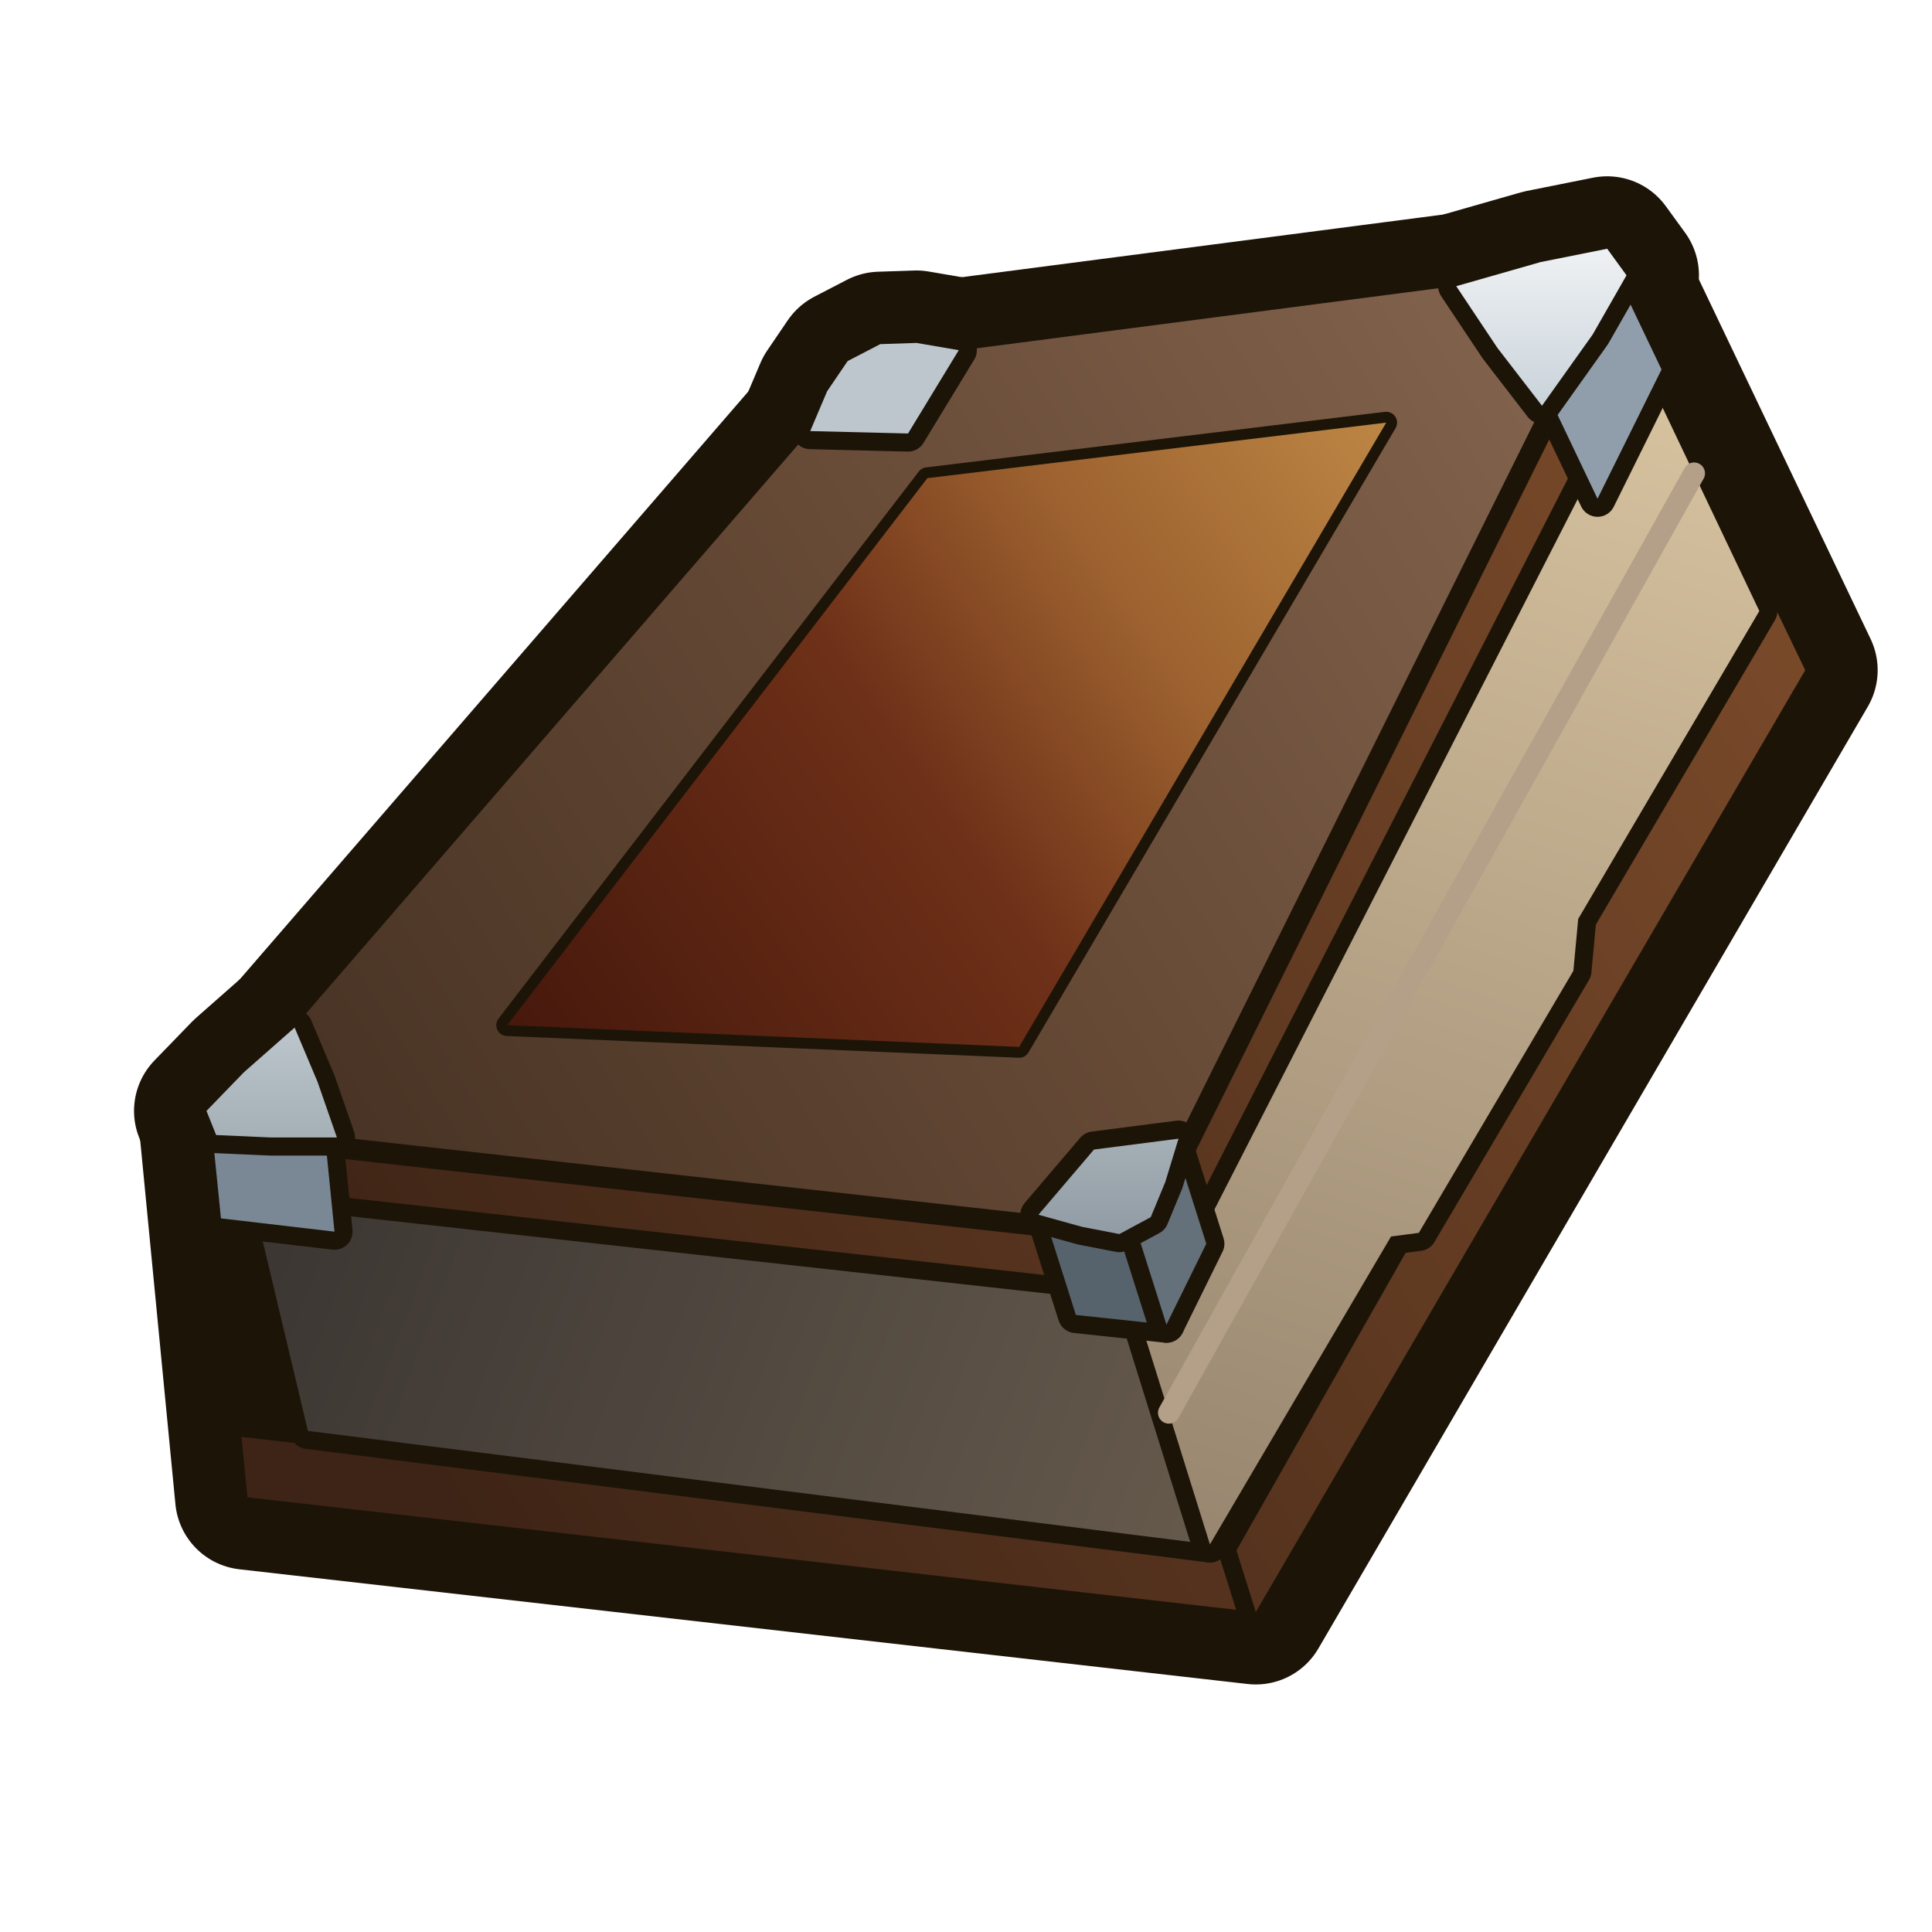
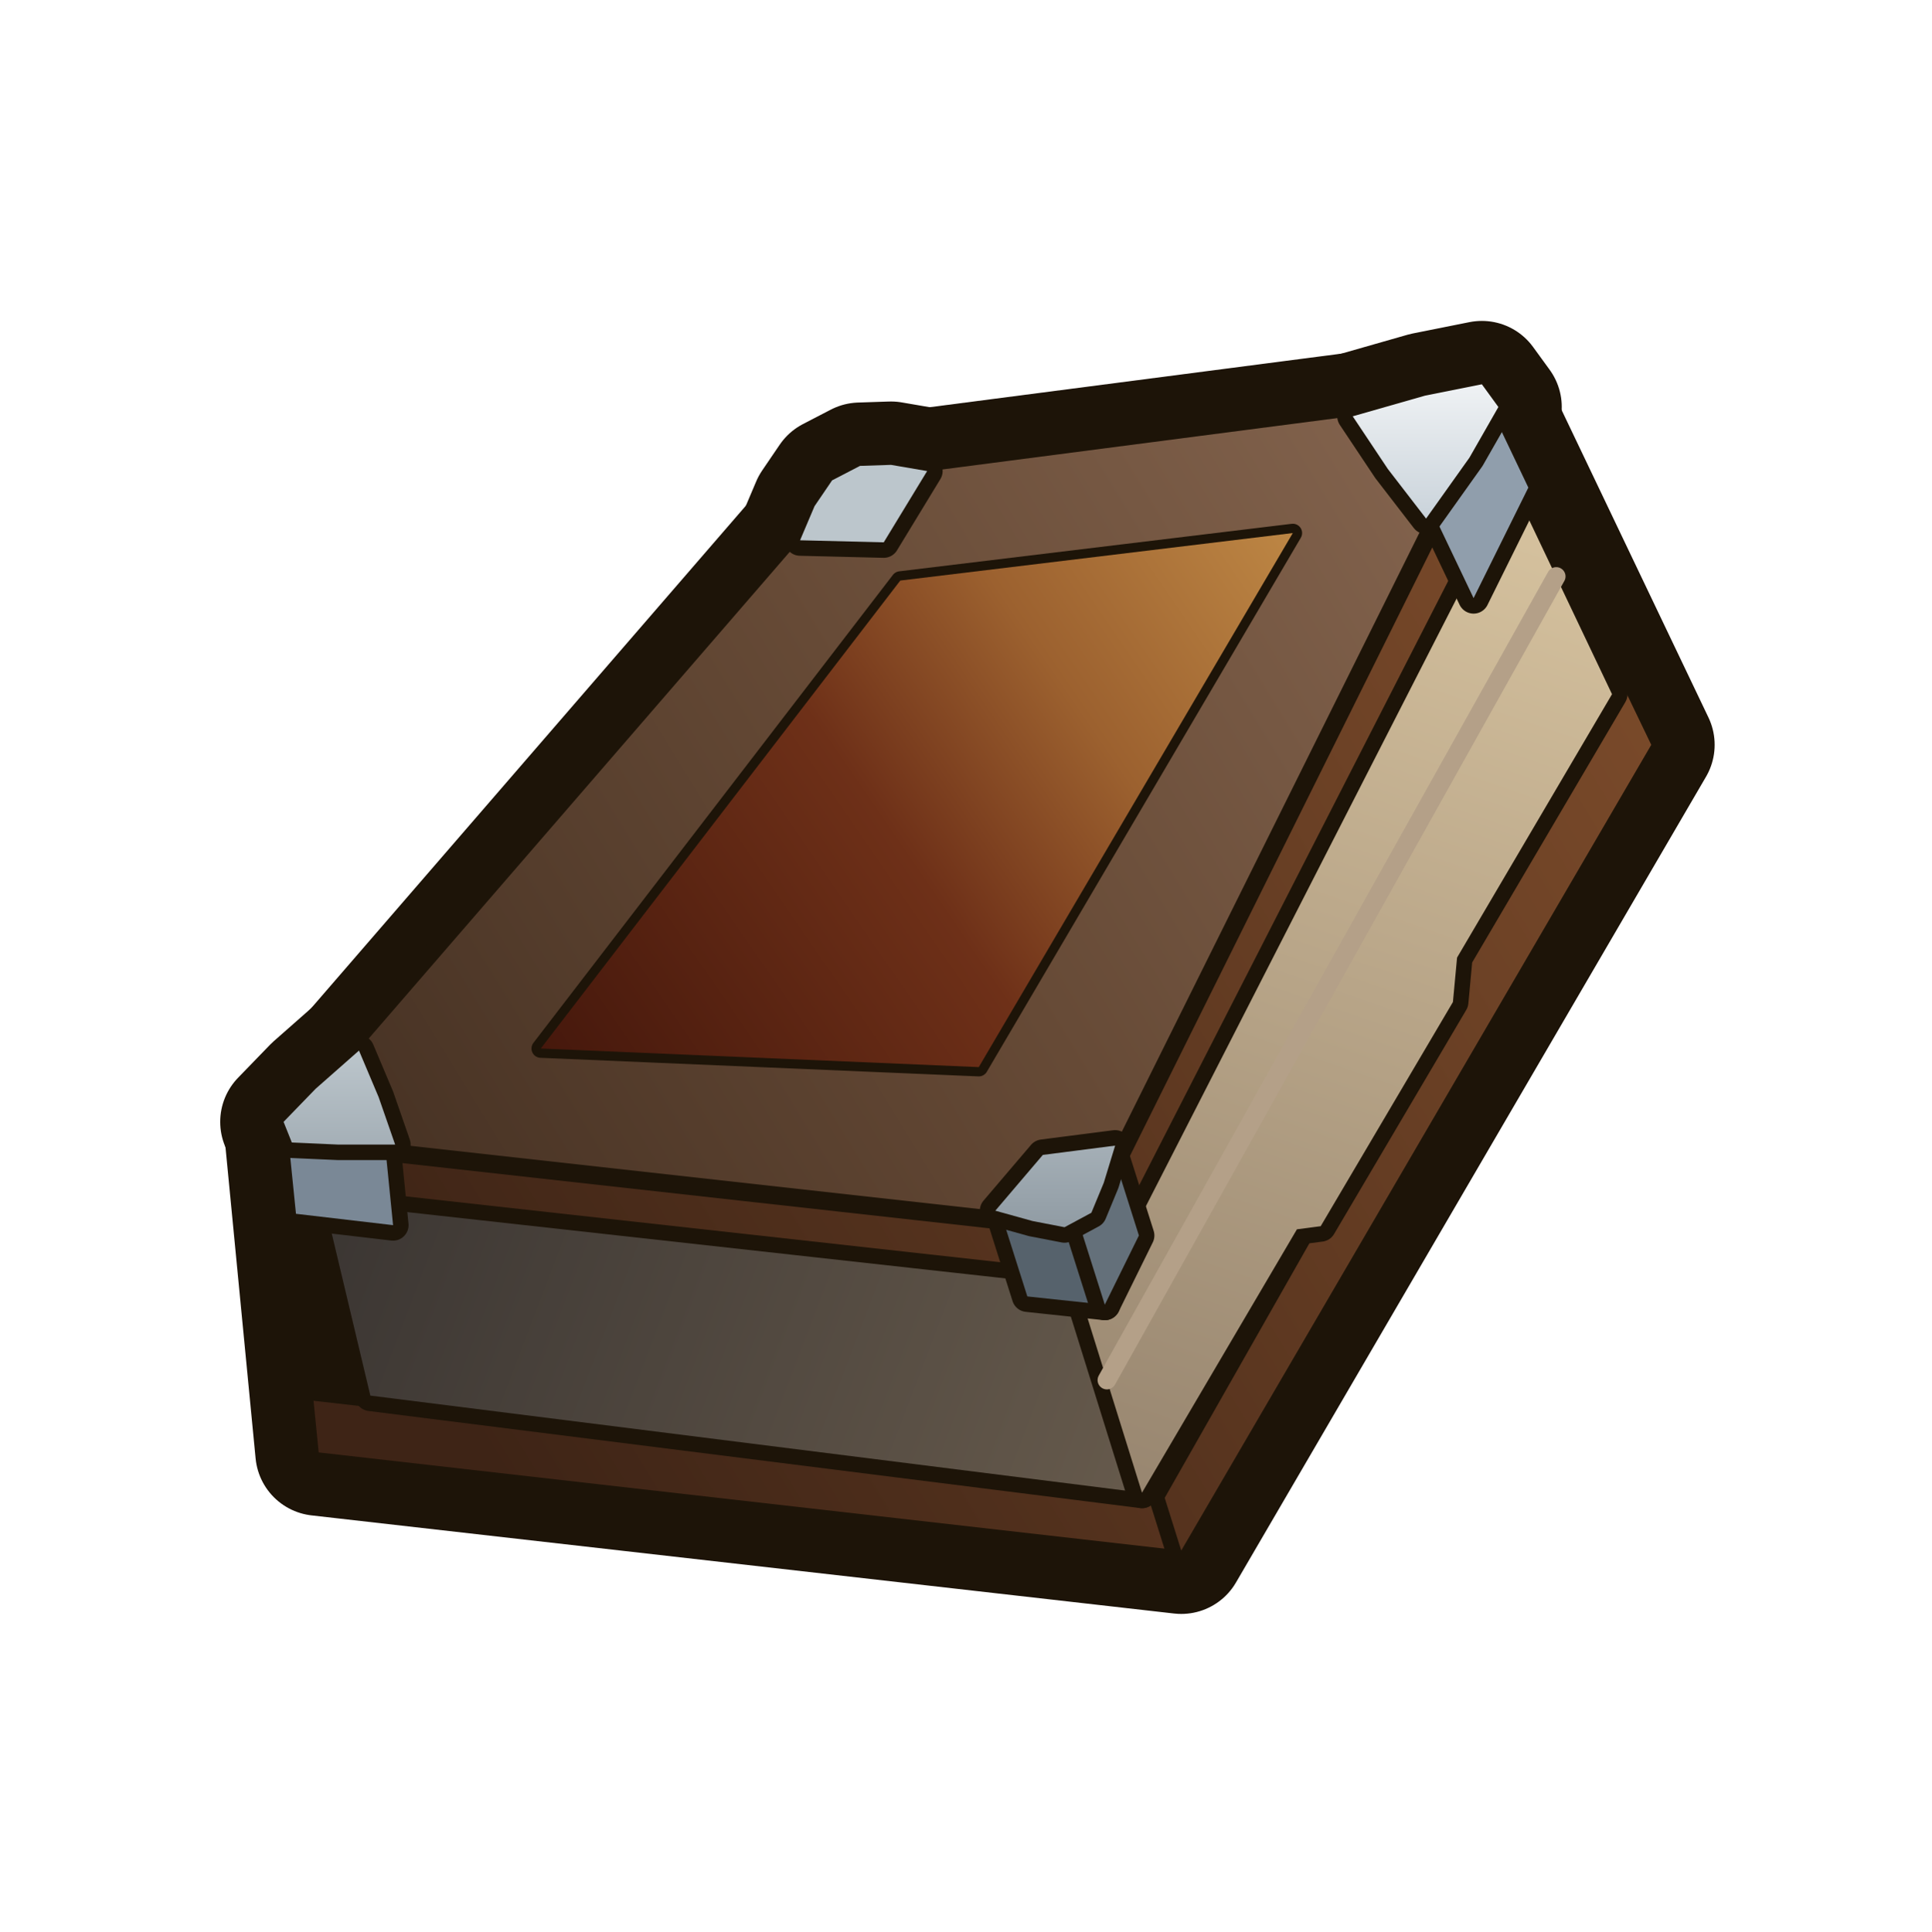
- <svg xmlns="http://www.w3.org/2000/svg" viewBox="0 0 16 16">
+ <svg xmlns="http://www.w3.org/2000/svg" viewBox="-1.035 -1.66 18.695 18.695">
  <defs>
    <linearGradient id="train-cover" gradientUnits="userSpaceOnUse" x1="13.35" y1="2.2" x2="1.75" y2="9.3">
      <stop offset="0" stop-color="#866650" />
      <stop offset="0.5" stop-color="#664a36" />
      <stop offset="1" stop-color="#443022" />
    </linearGradient>
    <linearGradient id="train-panel" gradientUnits="userSpaceOnUse" x1="11.48" y1="3.5" x2="4.2" y2="8.49">
      <stop offset="0" stop-color="#bd8644" />
      <stop offset="0.3" stop-color="#9c612f" />
      <stop offset="0.55" stop-color="#6e3018" />
      <stop offset="1" stop-color="#46180c" />
    </linearGradient>
    <linearGradient id="train-edge" gradientUnits="userSpaceOnUse" x1="1.75" y1="9.3" x2="13.35" y2="2.2">
      <stop offset="0" stop-color="#3e2416" />
      <stop offset="1" stop-color="#7a4a2a" />
    </linearGradient>
    <linearGradient id="train-fore" gradientUnits="userSpaceOnUse" x1="13.49" y1="2.79" x2="10.02" y2="12.79">
      <stop offset="0" stop-color="#d8c4a0" />
      <stop offset="1" stop-color="#988670" />
    </linearGradient>
    <linearGradient id="train-front" gradientUnits="userSpaceOnUse" x1="2.05" y1="9.75" x2="10.02" y2="12.79">
      <stop offset="0" stop-color="#3a3532" />
      <stop offset="1" stop-color="#665a4c" />
    </linearGradient>
    <linearGradient id="train-silver" gradientUnits="userSpaceOnUse" x1="0" y1="1.5" x2="0" y2="4.5">
      <stop offset="0" stop-color="#ffffff" />
      <stop offset="1" stop-color="#a9b8c4" />
    </linearGradient>
    <linearGradient id="train-dull" gradientUnits="userSpaceOnUse" x1="0" y1="8.5" x2="0" y2="11.5">
      <stop offset="0" stop-color="#bcc6cc" />
      <stop offset="1" stop-color="#707c86" />
    </linearGradient>
  </defs>
-   <path d="M7.2 3L13.35 2.2L14.95 5.55L10.4 13.35L2.05 12.4L1.75 9.3z" fill="#1d1408" stroke="#1d1408" stroke-width="1.2" stroke-linejoin="round" paint-order="stroke" />
-   <path d="M7.94 2.9L7.59 2.84L7.29 2.85L7.02 2.99L6.85 3.24L6.71 3.57L7.52 3.59z" fill="#1d1408" stroke="#1d1408" stroke-width="1.2" stroke-linejoin="round" paint-order="stroke" />
-   <path d="M12.06 2.37L12.76 2.17L13.31 2.06L13.47 2.28L13.19 2.77L12.77 3.36L12.4 2.88z" fill="#1d1408" stroke="#1d1408" stroke-width="1.2" stroke-linejoin="round" paint-order="stroke" />
-   <path d="M8.6 10.06L8.96 10.16L9.27 10.22L9.53 10.08L9.65 9.79L9.76 9.43L9.06 9.52z" fill="#1d1408" stroke="#1d1408" stroke-width="1.2" stroke-linejoin="round" paint-order="stroke" />
-   <path d="M2.79 9.42L2.24 9.42L1.79 9.4L1.71 9.2L2.02 8.88L2.44 8.51L2.63 8.96z" fill="#1d1408" stroke="#1d1408" stroke-width="1.2" stroke-linejoin="round" paint-order="stroke" />
+   <path d="M7.2 3L13.35 2.2L14.95 5.55L10.4 13.35L2.05 12.4L1.75 9.3z" fill="#1d1408" stroke="#1d1408" stroke-width="1.227" stroke-linejoin="round" paint-order="stroke" />
+   <path d="M7.94 2.9L7.59 2.84L7.29 2.85L7.02 2.99L6.85 3.24L6.71 3.57L7.52 3.59z" fill="#1d1408" stroke="#1d1408" stroke-width="1.227" stroke-linejoin="round" paint-order="stroke" />
+   <path d="M12.06 2.37L12.76 2.17L13.31 2.06L13.47 2.28L13.19 2.77L12.77 3.36L12.4 2.88z" fill="#1d1408" stroke="#1d1408" stroke-width="1.227" stroke-linejoin="round" paint-order="stroke" />
+   <path d="M8.6 10.06L8.96 10.16L9.27 10.22L9.53 10.08L9.65 9.79L9.76 9.43L9.06 9.52z" fill="#1d1408" stroke="#1d1408" stroke-width="1.227" stroke-linejoin="round" paint-order="stroke" />
+   <path d="M2.79 9.42L2.24 9.42L1.79 9.4L1.71 9.2L2.02 8.88L2.44 8.51L2.63 8.96z" fill="#1d1408" stroke="#1d1408" stroke-width="1.227" stroke-linejoin="round" paint-order="stroke" />
  <path d="M2 11.9L10.24 12.84L10.4 13.35L2.05 12.4z" fill="url(#train-edge)" stroke="#1d1408" stroke-width="0.3" stroke-linejoin="round" paint-order="stroke" />
  <path d="M10.24 12.84L14.69 5.01L14.95 5.55L10.4 13.35z" fill="url(#train-edge)" stroke="#1d1408" stroke-width="0.3" stroke-linejoin="round" paint-order="stroke" />
  <path d="M2.05 9.75L9.34 10.61L10.02 12.79L2.55 11.85z" fill="url(#train-front)" stroke="#1d1408" stroke-width="0.3" stroke-linejoin="round" paint-order="stroke" />
  <path d="M9.34 10.61L13.49 2.79L14.57 5.06L13.07 7.61L13.03 8.04L11.75 10.21L11.52 10.24L10.02 12.79z" fill="url(#train-fore)" stroke="#1d1408" stroke-width="0.3" stroke-linejoin="round" paint-order="stroke" />
  <path d="M14.03 3.92L9.68 11.7" fill="none" stroke="#b4a088" stroke-width="0.18" stroke-linecap="round" />
  <path d="M1.75 9.3L9.4 10.15L9.56 10.66L1.8 9.8z" fill="url(#train-edge)" stroke="#1d1408" stroke-width="0.3" stroke-linejoin="round" paint-order="stroke" />
  <path d="M9.4 10.15L13.35 2.2L13.61 2.74L9.56 10.66z" fill="url(#train-edge)" stroke="#1d1408" stroke-width="0.3" stroke-linejoin="round" paint-order="stroke" />
  <path d="M7.2 3L13.35 2.2L9.4 10.15L1.75 9.3z" fill="url(#train-cover)" stroke="#1d1408" stroke-width="0.35" stroke-linejoin="round" paint-order="stroke" />
  <path d="M7.68 3.96L11.48 3.5L8.44 8.67L4.2 8.49z" fill="url(#train-panel)" stroke="#1d1408" stroke-width="0.18" stroke-linejoin="round" paint-order="stroke" />
  <path d="M1.75 9.3L2.69 9.4L2.77 10.2L1.83 10.09z" fill="#7a8896" stroke="#1d1408" stroke-width="0.3" stroke-linejoin="round" paint-order="stroke" />
  <path d="M9.4 10.15L8.65 10.07L8.91 10.89L9.66 10.97z" fill="#56626c" stroke="#1d1408" stroke-width="0.3" stroke-linejoin="round" paint-order="stroke" />
  <path d="M9.4 10.15L9.73 9.48L9.99 10.3L9.66 10.97z" fill="#64707a" stroke="#1d1408" stroke-width="0.3" stroke-linejoin="round" paint-order="stroke" />
  <path d="M13.35 2.2L12.82 3.27L13.23 4.13L13.76 3.06z" fill="#909eac" stroke="#1d1408" stroke-width="0.3" stroke-linejoin="round" paint-order="stroke" />
  <path d="M7.94 2.9L7.59 2.84L7.29 2.85L7.02 2.99L6.85 3.24L6.71 3.57L7.52 3.59z" fill="url(#train-dull)" stroke="#1d1408" stroke-width="0.3" stroke-linejoin="round" paint-order="stroke" />
  <path d="M12.06 2.37L12.76 2.17L13.31 2.06L13.47 2.28L13.19 2.77L12.77 3.36L12.4 2.88z" fill="url(#train-silver)" stroke="#1d1408" stroke-width="0.3" stroke-linejoin="round" paint-order="stroke" />
  <path d="M8.6 10.06L8.96 10.16L9.27 10.22L9.53 10.08L9.65 9.79L9.76 9.43L9.06 9.52z" fill="url(#train-dull)" stroke="#1d1408" stroke-width="0.3" stroke-linejoin="round" paint-order="stroke" />
  <path d="M2.79 9.42L2.24 9.42L1.79 9.4L1.71 9.2L2.02 8.88L2.44 8.51L2.63 8.96z" fill="url(#train-dull)" stroke="#1d1408" stroke-width="0.3" stroke-linejoin="round" paint-order="stroke" />
</svg>
